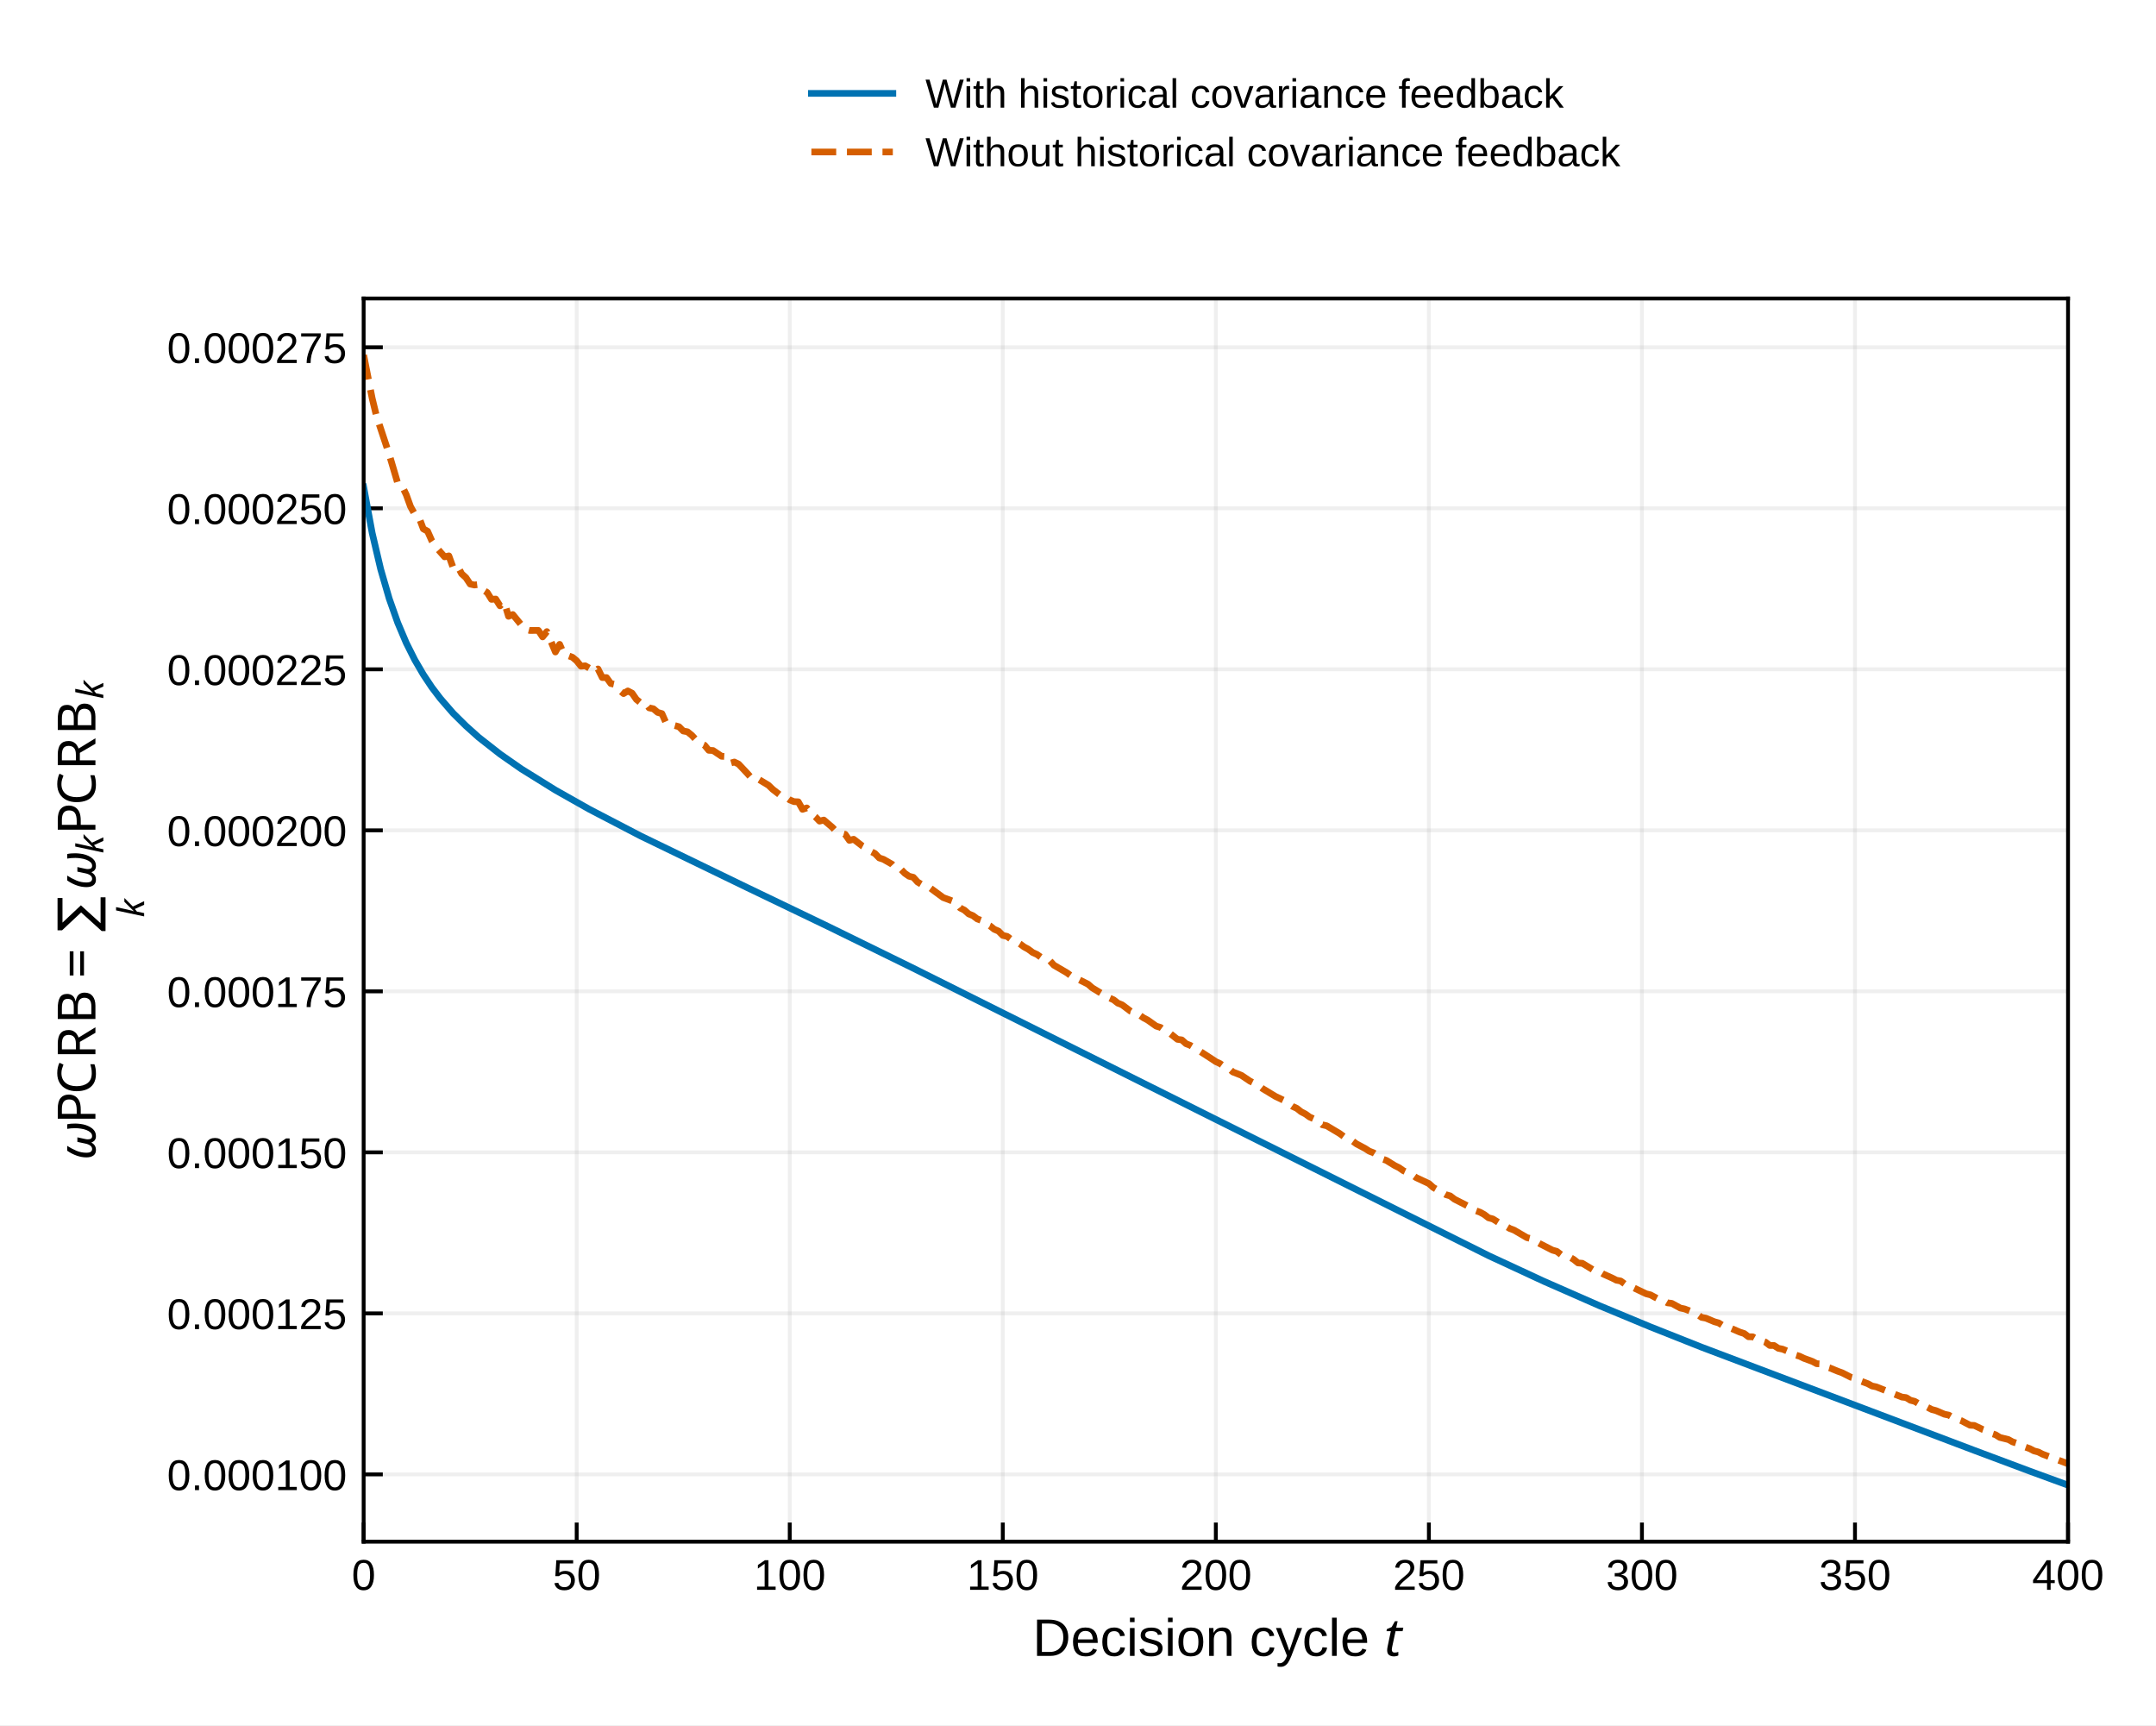
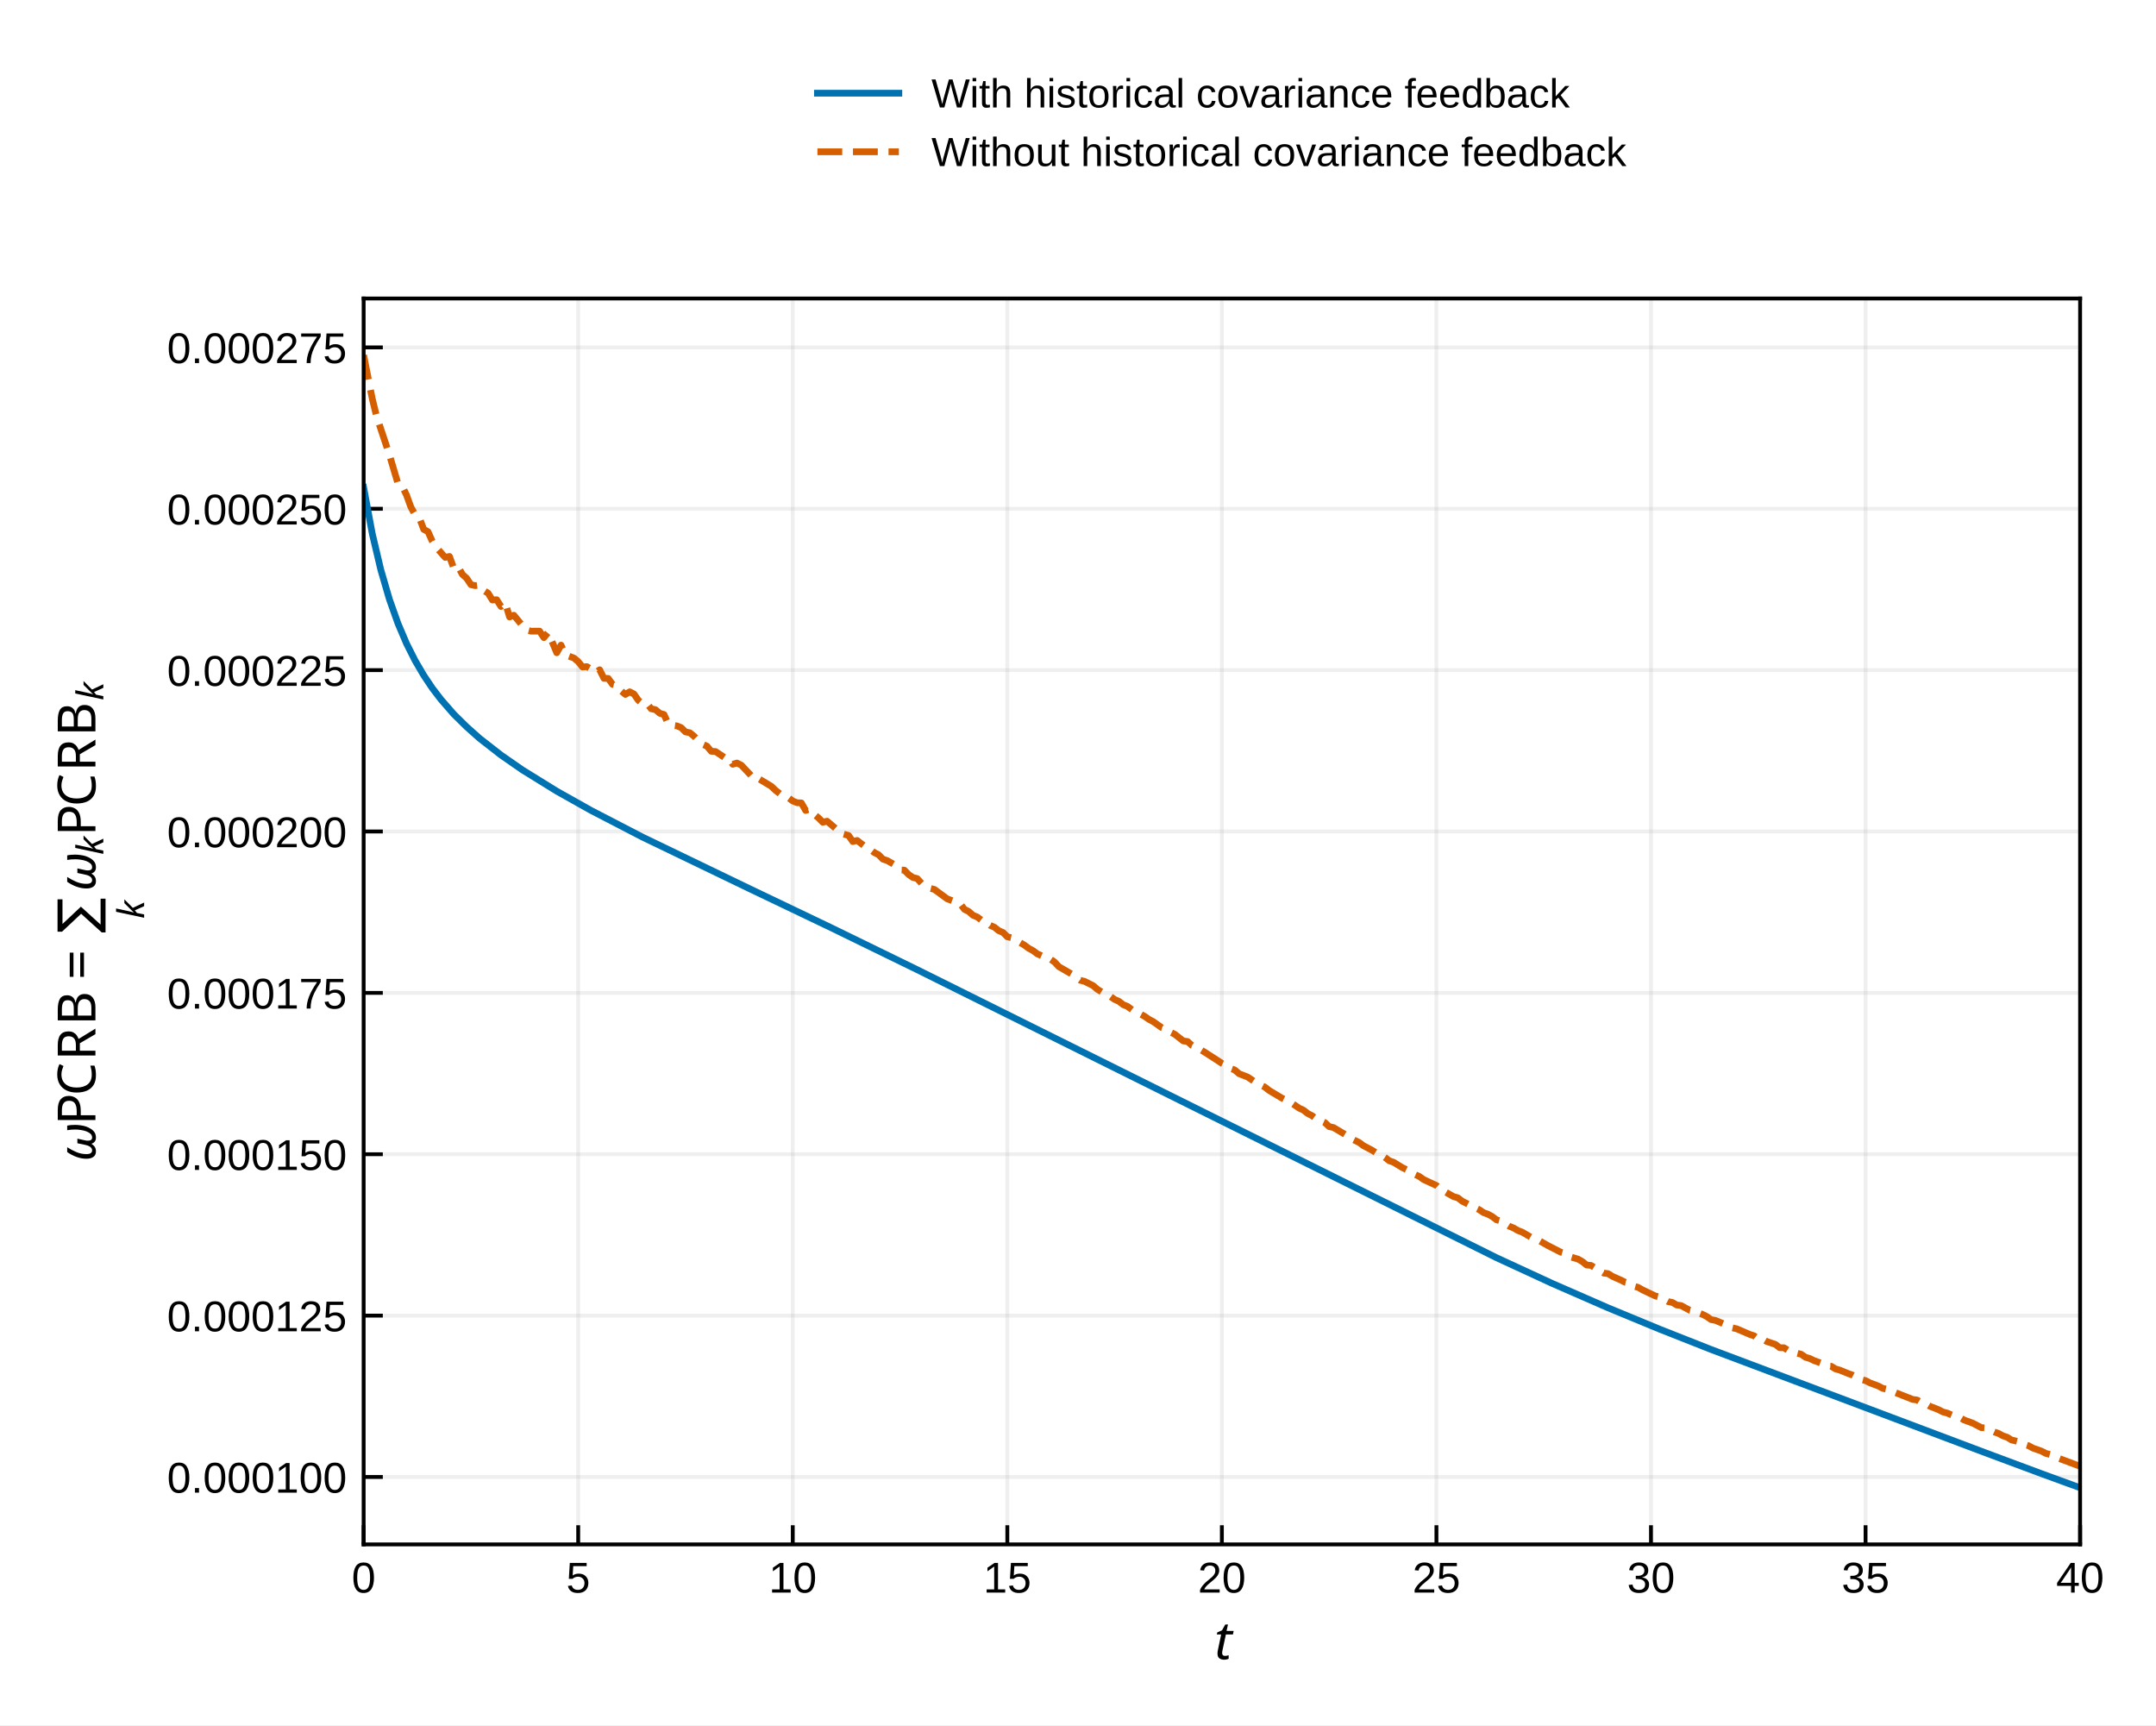
<svg xmlns="http://www.w3.org/2000/svg" xmlns:xlink="http://www.w3.org/1999/xlink" width="450pt" height="360pt" viewBox="0 0 450 360" version="1.1">
  <defs>
    <style type="text/css">*{stroke-linejoin: round; stroke-linecap: butt}</style>
  </defs>
  <g id="figure_1">
    <g id="patch_1">
      <path d="M 0 360 L 450 360 L 450 0 L 0 0 z " style="fill: #ffffff" />
    </g>
    <g id="axes_1">
      <g id="patch_2">
-         <path d="M 75.9 321.718 L 431.64 321.718 L 431.64 62.289 L 75.9 62.289 z " style="fill: #ffffff" />
+         <path d="M 75.9 322.283 L 434.16 322.283 L 434.16 62.289 L 75.9 62.289 z " style="fill: #ffffff" />
      </g>
      <g id="matplotlib.axis_1">
        <g id="xtick_1">
          <g id="line2d_1">
-             <path d="M 75.9 321.718 L 75.9 62.289 " clip-path="url(#p664a2ea364)" style="fill: none; stroke: #b0b0b0; stroke-opacity: 0.2; stroke-width: 0.8; stroke-linecap: square" />
+             <path d="M 75.9 322.283 L 75.9 62.289 " clip-path="url(#p9578ae0ea3)" style="fill: none; stroke: #b0b0b0; stroke-opacity: 0.2; stroke-width: 0.8; stroke-linecap: square" />
          </g>
          <g id="line2d_2">
            <defs>
-               <path id="m22cd030b11" d="M 0 0 L 0 -4 " style="stroke: #000000; stroke-width: 0.8" />
+               <path id="m1abeaf769e" d="M 0 0 L 0 -4 " style="stroke: #000000; stroke-width: 0.8" />
            </defs>
            <g>
-               <use xlink:href="#m22cd030b11" x="75.9" y="321.718" style="stroke: #000000; stroke-width: 0.8" />
+               <use xlink:href="#m1abeaf769e" x="75.9" y="322.283" style="stroke: #000000; stroke-width: 0.8" />
            </g>
          </g>
          <g id="text_1">
-             <text style="font-size: 9px; font-family: 'Arial', 'DejaVu Sans', sans-serif; text-anchor: middle" x="75.9" y="331.77" transform="rotate(-0 75.9 331.7699)">0</text>
+             <text style="font-size: 9px; font-family: 'Arial', 'DejaVu Sans', sans-serif; text-anchor: middle" x="75.9" y="332.335" transform="rotate(-0 75.9 332.335)">0</text>
          </g>
        </g>
        <g id="xtick_2">
          <g id="line2d_3">
-             <path d="M 120.368 321.718 L 120.368 62.289 " clip-path="url(#p664a2ea364)" style="fill: none; stroke: #b0b0b0; stroke-opacity: 0.2; stroke-width: 0.8; stroke-linecap: square" />
+             <path d="M 120.683 322.283 L 120.683 62.289 " clip-path="url(#p9578ae0ea3)" style="fill: none; stroke: #b0b0b0; stroke-opacity: 0.2; stroke-width: 0.8; stroke-linecap: square" />
          </g>
          <g id="line2d_4">
            <g>
-               <use xlink:href="#m22cd030b11" x="120.368" y="321.718" style="stroke: #000000; stroke-width: 0.8" />
+               <use xlink:href="#m1abeaf769e" x="120.683" y="322.283" style="stroke: #000000; stroke-width: 0.8" />
            </g>
          </g>
          <g id="text_2">
-             <text style="font-size: 9px; font-family: 'Arial', 'DejaVu Sans', sans-serif; text-anchor: middle" x="120.368" y="331.77" transform="rotate(-0 120.3675 331.7699)">50</text>
+             <text style="font-size: 9px; font-family: 'Arial', 'DejaVu Sans', sans-serif; text-anchor: middle" x="120.683" y="332.335" transform="rotate(-0 120.6825 332.335)">5</text>
          </g>
        </g>
        <g id="xtick_3">
          <g id="line2d_5">
-             <path d="M 164.835 321.718 L 164.835 62.289 " clip-path="url(#p664a2ea364)" style="fill: none; stroke: #b0b0b0; stroke-opacity: 0.2; stroke-width: 0.8; stroke-linecap: square" />
+             <path d="M 165.465 322.283 L 165.465 62.289 " clip-path="url(#p9578ae0ea3)" style="fill: none; stroke: #b0b0b0; stroke-opacity: 0.2; stroke-width: 0.8; stroke-linecap: square" />
          </g>
          <g id="line2d_6">
            <g>
-               <use xlink:href="#m22cd030b11" x="164.835" y="321.718" style="stroke: #000000; stroke-width: 0.8" />
+               <use xlink:href="#m1abeaf769e" x="165.465" y="322.283" style="stroke: #000000; stroke-width: 0.8" />
            </g>
          </g>
          <g id="text_3">
-             <text style="font-size: 9px; font-family: 'Arial', 'DejaVu Sans', sans-serif; text-anchor: middle" x="164.835" y="331.77" transform="rotate(-0 164.835 331.7699)">100</text>
+             <text style="font-size: 9px; font-family: 'Arial', 'DejaVu Sans', sans-serif; text-anchor: middle" x="165.465" y="332.335" transform="rotate(-0 165.465 332.335)">10</text>
          </g>
        </g>
        <g id="xtick_4">
          <g id="line2d_7">
-             <path d="M 209.303 321.718 L 209.303 62.289 " clip-path="url(#p664a2ea364)" style="fill: none; stroke: #b0b0b0; stroke-opacity: 0.2; stroke-width: 0.8; stroke-linecap: square" />
+             <path d="M 210.248 322.283 L 210.248 62.289 " clip-path="url(#p9578ae0ea3)" style="fill: none; stroke: #b0b0b0; stroke-opacity: 0.2; stroke-width: 0.8; stroke-linecap: square" />
          </g>
          <g id="line2d_8">
            <g>
-               <use xlink:href="#m22cd030b11" x="209.303" y="321.718" style="stroke: #000000; stroke-width: 0.8" />
+               <use xlink:href="#m1abeaf769e" x="210.248" y="322.283" style="stroke: #000000; stroke-width: 0.8" />
            </g>
          </g>
          <g id="text_4">
-             <text style="font-size: 9px; font-family: 'Arial', 'DejaVu Sans', sans-serif; text-anchor: middle" x="209.303" y="331.77" transform="rotate(-0 209.3025 331.7699)">150</text>
+             <text style="font-size: 9px; font-family: 'Arial', 'DejaVu Sans', sans-serif; text-anchor: middle" x="210.248" y="332.335" transform="rotate(-0 210.2475 332.335)">15</text>
          </g>
        </g>
        <g id="xtick_5">
          <g id="line2d_9">
-             <path d="M 253.77 321.718 L 253.77 62.289 " clip-path="url(#p664a2ea364)" style="fill: none; stroke: #b0b0b0; stroke-opacity: 0.2; stroke-width: 0.8; stroke-linecap: square" />
+             <path d="M 255.03 322.283 L 255.03 62.289 " clip-path="url(#p9578ae0ea3)" style="fill: none; stroke: #b0b0b0; stroke-opacity: 0.2; stroke-width: 0.8; stroke-linecap: square" />
          </g>
          <g id="line2d_10">
            <g>
-               <use xlink:href="#m22cd030b11" x="253.77" y="321.718" style="stroke: #000000; stroke-width: 0.8" />
+               <use xlink:href="#m1abeaf769e" x="255.03" y="322.283" style="stroke: #000000; stroke-width: 0.8" />
            </g>
          </g>
          <g id="text_5">
-             <text style="font-size: 9px; font-family: 'Arial', 'DejaVu Sans', sans-serif; text-anchor: middle" x="253.77" y="331.77" transform="rotate(-0 253.77 331.7699)">200</text>
+             <text style="font-size: 9px; font-family: 'Arial', 'DejaVu Sans', sans-serif; text-anchor: middle" x="255.03" y="332.335" transform="rotate(-0 255.03 332.335)">20</text>
          </g>
        </g>
        <g id="xtick_6">
          <g id="line2d_11">
-             <path d="M 298.238 321.718 L 298.238 62.289 " clip-path="url(#p664a2ea364)" style="fill: none; stroke: #b0b0b0; stroke-opacity: 0.2; stroke-width: 0.8; stroke-linecap: square" />
+             <path d="M 299.812 322.283 L 299.812 62.289 " clip-path="url(#p9578ae0ea3)" style="fill: none; stroke: #b0b0b0; stroke-opacity: 0.2; stroke-width: 0.8; stroke-linecap: square" />
          </g>
          <g id="line2d_12">
            <g>
-               <use xlink:href="#m22cd030b11" x="298.238" y="321.718" style="stroke: #000000; stroke-width: 0.8" />
+               <use xlink:href="#m1abeaf769e" x="299.812" y="322.283" style="stroke: #000000; stroke-width: 0.8" />
            </g>
          </g>
          <g id="text_6">
-             <text style="font-size: 9px; font-family: 'Arial', 'DejaVu Sans', sans-serif; text-anchor: middle" x="298.238" y="331.77" transform="rotate(-0 298.2375 331.7699)">250</text>
+             <text style="font-size: 9px; font-family: 'Arial', 'DejaVu Sans', sans-serif; text-anchor: middle" x="299.812" y="332.335" transform="rotate(-0 299.8125 332.335)">25</text>
          </g>
        </g>
        <g id="xtick_7">
          <g id="line2d_13">
-             <path d="M 342.705 321.718 L 342.705 62.289 " clip-path="url(#p664a2ea364)" style="fill: none; stroke: #b0b0b0; stroke-opacity: 0.2; stroke-width: 0.8; stroke-linecap: square" />
+             <path d="M 344.595 322.283 L 344.595 62.289 " clip-path="url(#p9578ae0ea3)" style="fill: none; stroke: #b0b0b0; stroke-opacity: 0.2; stroke-width: 0.8; stroke-linecap: square" />
          </g>
          <g id="line2d_14">
            <g>
-               <use xlink:href="#m22cd030b11" x="342.705" y="321.718" style="stroke: #000000; stroke-width: 0.8" />
+               <use xlink:href="#m1abeaf769e" x="344.595" y="322.283" style="stroke: #000000; stroke-width: 0.8" />
            </g>
          </g>
          <g id="text_7">
-             <text style="font-size: 9px; font-family: 'Arial', 'DejaVu Sans', sans-serif; text-anchor: middle" x="342.705" y="331.77" transform="rotate(-0 342.705 331.7699)">300</text>
+             <text style="font-size: 9px; font-family: 'Arial', 'DejaVu Sans', sans-serif; text-anchor: middle" x="344.595" y="332.335" transform="rotate(-0 344.595 332.335)">30</text>
          </g>
        </g>
        <g id="xtick_8">
          <g id="line2d_15">
-             <path d="M 387.173 321.718 L 387.173 62.289 " clip-path="url(#p664a2ea364)" style="fill: none; stroke: #b0b0b0; stroke-opacity: 0.2; stroke-width: 0.8; stroke-linecap: square" />
+             <path d="M 389.377 322.283 L 389.377 62.289 " clip-path="url(#p9578ae0ea3)" style="fill: none; stroke: #b0b0b0; stroke-opacity: 0.2; stroke-width: 0.8; stroke-linecap: square" />
          </g>
          <g id="line2d_16">
            <g>
-               <use xlink:href="#m22cd030b11" x="387.173" y="321.718" style="stroke: #000000; stroke-width: 0.8" />
+               <use xlink:href="#m1abeaf769e" x="389.377" y="322.283" style="stroke: #000000; stroke-width: 0.8" />
            </g>
          </g>
          <g id="text_8">
-             <text style="font-size: 9px; font-family: 'Arial', 'DejaVu Sans', sans-serif; text-anchor: middle" x="387.173" y="331.77" transform="rotate(-0 387.1725 331.7699)">350</text>
+             <text style="font-size: 9px; font-family: 'Arial', 'DejaVu Sans', sans-serif; text-anchor: middle" x="389.377" y="332.335" transform="rotate(-0 389.3775 332.335)">35</text>
          </g>
        </g>
        <g id="xtick_9">
          <g id="line2d_17">
-             <path d="M 431.64 321.718 L 431.64 62.289 " clip-path="url(#p664a2ea364)" style="fill: none; stroke: #b0b0b0; stroke-opacity: 0.2; stroke-width: 0.8; stroke-linecap: square" />
+             <path d="M 434.16 322.283 L 434.16 62.289 " clip-path="url(#p9578ae0ea3)" style="fill: none; stroke: #b0b0b0; stroke-opacity: 0.2; stroke-width: 0.8; stroke-linecap: square" />
          </g>
          <g id="line2d_18">
            <g>
-               <use xlink:href="#m22cd030b11" x="431.64" y="321.718" style="stroke: #000000; stroke-width: 0.8" />
+               <use xlink:href="#m1abeaf769e" x="434.16" y="322.283" style="stroke: #000000; stroke-width: 0.8" />
            </g>
          </g>
          <g id="text_9">
-             <text style="font-size: 9px; font-family: 'Arial', 'DejaVu Sans', sans-serif; text-anchor: middle" x="431.64" y="331.77" transform="rotate(-0 431.64 331.7699)">400</text>
+             <text style="font-size: 9px; font-family: 'Arial', 'DejaVu Sans', sans-serif; text-anchor: middle" x="434.16" y="332.335" transform="rotate(-0 434.16 332.335)">40</text>
          </g>
        </g>
        <g id="text_10">
-           <g transform="translate(215.545 345.6722)">
+           <g transform="translate(253.49 346.2373)">
            <text>
-               <tspan x="0" y="-0.125" style="font-size: 11px; font-family: 'Arial'">D</tspan>
-               <tspan x="7.944" y="-0.125" style="font-size: 11px; font-family: 'Arial'">e</tspan>
-               <tspan x="14.062" y="-0.125" style="font-size: 11px; font-family: 'Arial'">c</tspan>
-               <tspan x="19.562" y="-0.125" style="font-size: 11px; font-family: 'Arial'">i</tspan>
-               <tspan x="22.005" y="-0.125" style="font-size: 11px; font-family: 'Arial'">s</tspan>
-               <tspan x="27.505" y="-0.125" style="font-size: 11px; font-family: 'Arial'">i</tspan>
-               <tspan x="29.949" y="-0.125" style="font-size: 11px; font-family: 'Arial'">o</tspan>
-               <tspan x="36.067" y="-0.125" style="font-size: 11px; font-family: 'Arial'">n</tspan>
-               <tspan x="42.185" y="-0.125" style="font-size: 11px; font-family: 'Arial'"> </tspan>
-               <tspan x="45.241" y="-0.125" style="font-size: 11px; font-family: 'Arial'">c</tspan>
-               <tspan x="50.741" y="-0.125" style="font-size: 11px; font-family: 'Arial'">y</tspan>
-               <tspan x="56.241" y="-0.125" style="font-size: 11px; font-family: 'Arial'">c</tspan>
-               <tspan x="61.741" y="-0.125" style="font-size: 11px; font-family: 'Arial'">l</tspan>
-               <tspan x="64.185" y="-0.125" style="font-size: 11px; font-family: 'Arial'">e</tspan>
-               <tspan x="70.302" y="-0.125" style="font-size: 11px; font-family: 'Arial'"> </tspan>
-               <tspan x="73.358" y="-0.125" style="font-style: italic; font-size: 11px; font-family: 'STIXGeneral'">t</tspan>
+               <tspan x="0" y="-0" style="font-style: italic; font-size: 11px; font-family: 'STIXGeneral'">t</tspan>
            </text>
          </g>
        </g>
      </g>
      <g id="matplotlib.axis_2">
        <g id="ytick_1">
          <g id="line2d_19">
-             <path d="M 75.9 307.677 L 431.64 307.677 " clip-path="url(#p664a2ea364)" style="fill: none; stroke: #b0b0b0; stroke-opacity: 0.2; stroke-width: 0.8; stroke-linecap: square" />
+             <path d="M 75.9 308.212 L 434.16 308.212 " clip-path="url(#p9578ae0ea3)" style="fill: none; stroke: #b0b0b0; stroke-opacity: 0.2; stroke-width: 0.8; stroke-linecap: square" />
          </g>
          <g id="line2d_20">
            <defs>
-               <path id="ma1ca36a8c7" d="M 0 0 L 4 0 " style="stroke: #000000; stroke-width: 0.8" />
+               <path id="m6f42802dda" d="M 0 0 L 4 0 " style="stroke: #000000; stroke-width: 0.8" />
            </defs>
            <g>
-               <use xlink:href="#ma1ca36a8c7" x="75.9" y="307.677" style="stroke: #000000; stroke-width: 0.8" />
+               <use xlink:href="#m6f42802dda" x="75.9" y="308.212" style="stroke: #000000; stroke-width: 0.8" />
            </g>
          </g>
          <g id="text_11">
-             <text style="font-size: 9px; font-family: 'Arial', 'DejaVu Sans', sans-serif; text-anchor: end" x="72.4" y="310.953" transform="rotate(-0 72.4 310.9535)">0.000100</text>
+             <text style="font-size: 9px; font-family: 'Arial', 'DejaVu Sans', sans-serif; text-anchor: end" x="72.4" y="311.488" transform="rotate(-0 72.4 311.4879)">0.000100</text>
          </g>
        </g>
        <g id="ytick_2">
          <g id="line2d_21">
-             <path d="M 75.9 274.077 L 431.64 274.077 " clip-path="url(#p664a2ea364)" style="fill: none; stroke: #b0b0b0; stroke-opacity: 0.2; stroke-width: 0.8; stroke-linecap: square" />
+             <path d="M 75.9 274.538 L 434.16 274.538 " clip-path="url(#p9578ae0ea3)" style="fill: none; stroke: #b0b0b0; stroke-opacity: 0.2; stroke-width: 0.8; stroke-linecap: square" />
          </g>
          <g id="line2d_22">
            <g>
-               <use xlink:href="#ma1ca36a8c7" x="75.9" y="274.077" style="stroke: #000000; stroke-width: 0.8" />
+               <use xlink:href="#m6f42802dda" x="75.9" y="274.538" style="stroke: #000000; stroke-width: 0.8" />
            </g>
          </g>
          <g id="text_12">
-             <text style="font-size: 9px; font-family: 'Arial', 'DejaVu Sans', sans-serif; text-anchor: end" x="72.4" y="277.353" transform="rotate(-0 72.4 277.3533)">0.000125</text>
+             <text style="font-size: 9px; font-family: 'Arial', 'DejaVu Sans', sans-serif; text-anchor: end" x="72.4" y="277.815" transform="rotate(-0 72.4 277.8145)">0.000125</text>
          </g>
        </g>
        <g id="ytick_3">
          <g id="line2d_23">
-             <path d="M 75.9 240.477 L 431.64 240.477 " clip-path="url(#p664a2ea364)" style="fill: none; stroke: #b0b0b0; stroke-opacity: 0.2; stroke-width: 0.8; stroke-linecap: square" />
+             <path d="M 75.9 240.865 L 434.16 240.865 " clip-path="url(#p9578ae0ea3)" style="fill: none; stroke: #b0b0b0; stroke-opacity: 0.2; stroke-width: 0.8; stroke-linecap: square" />
          </g>
          <g id="line2d_24">
            <g>
-               <use xlink:href="#ma1ca36a8c7" x="75.9" y="240.477" style="stroke: #000000; stroke-width: 0.8" />
+               <use xlink:href="#m6f42802dda" x="75.9" y="240.865" style="stroke: #000000; stroke-width: 0.8" />
            </g>
          </g>
          <g id="text_13">
-             <text style="font-size: 9px; font-family: 'Arial', 'DejaVu Sans', sans-serif; text-anchor: end" x="72.4" y="243.753" transform="rotate(-0 72.4 243.753)">0.000150</text>
+             <text style="font-size: 9px; font-family: 'Arial', 'DejaVu Sans', sans-serif; text-anchor: end" x="72.4" y="244.141" transform="rotate(-0 72.4 244.1411)">0.000150</text>
          </g>
        </g>
        <g id="ytick_4">
          <g id="line2d_25">
-             <path d="M 75.9 206.877 L 431.64 206.877 " clip-path="url(#p664a2ea364)" style="fill: none; stroke: #b0b0b0; stroke-opacity: 0.2; stroke-width: 0.8; stroke-linecap: square" />
+             <path d="M 75.9 207.192 L 434.16 207.192 " clip-path="url(#p9578ae0ea3)" style="fill: none; stroke: #b0b0b0; stroke-opacity: 0.2; stroke-width: 0.8; stroke-linecap: square" />
          </g>
          <g id="line2d_26">
            <g>
-               <use xlink:href="#ma1ca36a8c7" x="75.9" y="206.877" style="stroke: #000000; stroke-width: 0.8" />
+               <use xlink:href="#m6f42802dda" x="75.9" y="207.192" style="stroke: #000000; stroke-width: 0.8" />
            </g>
          </g>
          <g id="text_14">
-             <text style="font-size: 9px; font-family: 'Arial', 'DejaVu Sans', sans-serif; text-anchor: end" x="72.4" y="210.153" transform="rotate(-0 72.4 210.1528)">0.000175</text>
+             <text style="font-size: 9px; font-family: 'Arial', 'DejaVu Sans', sans-serif; text-anchor: end" x="72.4" y="210.468" transform="rotate(-0 72.4 210.4678)">0.000175</text>
          </g>
        </g>
        <g id="ytick_5">
          <g id="line2d_27">
-             <path d="M 75.9 173.276 L 431.64 173.276 " clip-path="url(#p664a2ea364)" style="fill: none; stroke: #b0b0b0; stroke-opacity: 0.2; stroke-width: 0.8; stroke-linecap: square" />
+             <path d="M 75.9 173.518 L 434.16 173.518 " clip-path="url(#p9578ae0ea3)" style="fill: none; stroke: #b0b0b0; stroke-opacity: 0.2; stroke-width: 0.8; stroke-linecap: square" />
          </g>
          <g id="line2d_28">
            <g>
-               <use xlink:href="#ma1ca36a8c7" x="75.9" y="173.276" style="stroke: #000000; stroke-width: 0.8" />
+               <use xlink:href="#m6f42802dda" x="75.9" y="173.518" style="stroke: #000000; stroke-width: 0.8" />
            </g>
          </g>
          <g id="text_15">
-             <text style="font-size: 9px; font-family: 'Arial', 'DejaVu Sans', sans-serif; text-anchor: end" x="72.4" y="176.553" transform="rotate(-0 72.4 176.5526)">0.000200</text>
+             <text style="font-size: 9px; font-family: 'Arial', 'DejaVu Sans', sans-serif; text-anchor: end" x="72.4" y="176.794" transform="rotate(-0 72.4 176.7944)">0.000200</text>
          </g>
        </g>
        <g id="ytick_6">
          <g id="line2d_29">
-             <path d="M 75.9 139.676 L 431.64 139.676 " clip-path="url(#p664a2ea364)" style="fill: none; stroke: #b0b0b0; stroke-opacity: 0.2; stroke-width: 0.8; stroke-linecap: square" />
+             <path d="M 75.9 139.845 L 434.16 139.845 " clip-path="url(#p9578ae0ea3)" style="fill: none; stroke: #b0b0b0; stroke-opacity: 0.2; stroke-width: 0.8; stroke-linecap: square" />
          </g>
          <g id="line2d_30">
            <g>
-               <use xlink:href="#ma1ca36a8c7" x="75.9" y="139.676" style="stroke: #000000; stroke-width: 0.8" />
+               <use xlink:href="#m6f42802dda" x="75.9" y="139.845" style="stroke: #000000; stroke-width: 0.8" />
            </g>
          </g>
          <g id="text_16">
-             <text style="font-size: 9px; font-family: 'Arial', 'DejaVu Sans', sans-serif; text-anchor: end" x="72.4" y="142.952" transform="rotate(-0 72.4 142.9524)">0.000225</text>
+             <text style="font-size: 9px; font-family: 'Arial', 'DejaVu Sans', sans-serif; text-anchor: end" x="72.4" y="143.121" transform="rotate(-0 72.4 143.121)">0.000225</text>
          </g>
        </g>
        <g id="ytick_7">
          <g id="line2d_31">
-             <path d="M 75.9 106.076 L 431.64 106.076 " clip-path="url(#p664a2ea364)" style="fill: none; stroke: #b0b0b0; stroke-opacity: 0.2; stroke-width: 0.8; stroke-linecap: square" />
+             <path d="M 75.9 106.171 L 434.16 106.171 " clip-path="url(#p9578ae0ea3)" style="fill: none; stroke: #b0b0b0; stroke-opacity: 0.2; stroke-width: 0.8; stroke-linecap: square" />
          </g>
          <g id="line2d_32">
            <g>
-               <use xlink:href="#ma1ca36a8c7" x="75.9" y="106.076" style="stroke: #000000; stroke-width: 0.8" />
+               <use xlink:href="#m6f42802dda" x="75.9" y="106.171" style="stroke: #000000; stroke-width: 0.8" />
            </g>
          </g>
          <g id="text_17">
-             <text style="font-size: 9px; font-family: 'Arial', 'DejaVu Sans', sans-serif; text-anchor: end" x="72.4" y="109.352" transform="rotate(-0 72.4 109.3522)">0.000250</text>
+             <text style="font-size: 9px; font-family: 'Arial', 'DejaVu Sans', sans-serif; text-anchor: end" x="72.4" y="109.448" transform="rotate(-0 72.4 109.4476)">0.000250</text>
          </g>
        </g>
        <g id="ytick_8">
          <g id="line2d_33">
-             <path d="M 75.9 72.476 L 431.64 72.476 " clip-path="url(#p664a2ea364)" style="fill: none; stroke: #b0b0b0; stroke-opacity: 0.2; stroke-width: 0.8; stroke-linecap: square" />
+             <path d="M 75.9 72.498 L 434.16 72.498 " clip-path="url(#p9578ae0ea3)" style="fill: none; stroke: #b0b0b0; stroke-opacity: 0.2; stroke-width: 0.8; stroke-linecap: square" />
          </g>
          <g id="line2d_34">
            <g>
-               <use xlink:href="#ma1ca36a8c7" x="75.9" y="72.476" style="stroke: #000000; stroke-width: 0.8" />
+               <use xlink:href="#m6f42802dda" x="75.9" y="72.498" style="stroke: #000000; stroke-width: 0.8" />
            </g>
          </g>
          <g id="text_18">
-             <text style="font-size: 9px; font-family: 'Arial', 'DejaVu Sans', sans-serif; text-anchor: end" x="72.4" y="75.752" transform="rotate(-0 72.4 75.75198)">0.000275</text>
+             <text style="font-size: 9px; font-family: 'Arial', 'DejaVu Sans', sans-serif; text-anchor: end" x="72.4" y="75.774" transform="rotate(-0 72.4 75.77416)">0.000275</text>
          </g>
        </g>
        <g id="text_19">
-           <g transform="translate(20.52578 242.0534) rotate(-90)">
+           <g transform="translate(20.52578 242.3359) rotate(-90)">
            <text>
              <tspan x="0" y="-0.609" style="font-style: italic; font-size: 11px; font-family: 'STIXGeneral'">ω</tspan>
              <tspan x="56.4" y="-0.609" style="font-style: italic; font-size: 11px; font-family: 'STIXGeneral'">ω</tspan>
              <tspan x="7.546" y="-0.609" style="font-size: 11px; font-family: 'STIXGeneral'">P</tspan>
              <tspan x="13.673" y="-0.609" style="font-size: 11px; font-family: 'STIXGeneral'">C</tspan>
              <tspan x="21.01" y="-0.609" style="font-size: 11px; font-family: 'STIXGeneral'">R</tspan>
              <tspan x="28.347" y="-0.609" style="font-size: 11px; font-family: 'STIXGeneral'">B</tspan>
              <tspan x="37.884" y="-0.609" style="font-size: 11px; font-family: 'STIXGeneral'">=</tspan>
              <tspan x="47.619" y="-0.609" style="font-size: 11px; font-family: 'STIXGeneral'">∑</tspan>
              <tspan x="67.86" y="-0.609" style="font-size: 11px; font-family: 'STIXGeneral'">P</tspan>
              <tspan x="73.987" y="-0.609" style="font-size: 11px; font-family: 'STIXGeneral'">C</tspan>
              <tspan x="81.324" y="-0.609" style="font-size: 11px; font-family: 'STIXGeneral'">R</tspan>
              <tspan x="88.66" y="-0.609" style="font-size: 11px; font-family: 'STIXGeneral'">B</tspan>
              <tspan x="50.619" y="9.558" style="font-style: italic; font-size: 7.7px; font-family: 'STIXGeneral'">k</tspan>
              <tspan x="63.946" y="1.041" style="font-style: italic; font-size: 7.7px; font-family: 'STIXGeneral'">k</tspan>
              <tspan x="96.171" y="1.041" style="font-style: italic; font-size: 7.7px; font-family: 'STIXGeneral'">k</tspan>
            </text>
          </g>
        </g>
      </g>
      <g id="line2d_35">
-         <path d="M 75.9 101.63 L 77.679 111.225 L 79.457 118.787 L 81.236 124.92 L 83.015 129.957 L 84.793 134.156 L 86.572 137.703 L 88.351 140.752 L 90.13 143.425 L 91.908 145.761 L 94.576 148.838 L 97.244 151.477 L 99.912 153.868 L 104.359 157.353 L 108.806 160.456 L 115.921 164.877 L 123.036 168.893 L 133.708 174.447 L 155.941 185.216 L 172.839 193.334 L 190.626 202.052 L 251.991 232.71 L 310.688 262.024 L 322.25 267.387 L 333.812 272.463 L 344.484 276.897 L 355.156 281.13 L 388.951 293.911 L 412.074 302.665 L 423.636 306.992 L 431.64 309.925 L 431.64 309.925 " clip-path="url(#p664a2ea364)" style="fill: none; stroke: #0072b2; stroke-width: 1.4; stroke-linecap: square" />
+         <path d="M 75.9 101.716 L 77.691 111.332 L 79.483 118.91 L 81.274 125.056 L 83.065 130.104 L 84.856 134.312 L 86.648 137.867 L 88.439 140.923 L 90.23 143.601 L 92.022 145.943 L 94.709 149.027 L 97.396 151.672 L 100.083 154.067 L 104.561 157.56 L 109.039 160.669 L 116.204 165.101 L 123.369 169.125 L 134.117 174.692 L 156.508 185.483 L 173.526 193.62 L 191.439 202.356 L 253.239 233.081 L 312.352 262.459 L 323.995 267.834 L 335.639 272.921 L 346.386 277.365 L 357.134 281.607 L 391.169 294.415 L 414.456 303.188 L 426.099 307.525 L 434.16 310.465 L 434.16 310.465 " clip-path="url(#p9578ae0ea3)" style="fill: none; stroke: #0072b2; stroke-width: 1.4; stroke-linecap: square" />
      </g>
      <g id="line2d_36">
-         <path d="M 75.9 74.081 L 77.679 83.125 L 78.568 86.777 L 81.236 94.83 L 83.015 100.845 L 83.904 101.39 L 84.793 103.241 L 85.683 105.71 L 86.572 107.311 L 87.462 107.988 L 88.351 110.366 L 89.24 110.846 L 90.13 112.85 L 91.019 114.18 L 92.798 116.2 L 93.687 115.999 L 94.576 118.45 L 95.466 118.06 L 96.355 119.735 L 97.244 120.537 L 98.134 121.88 L 99.023 122.079 L 99.912 121.962 L 100.802 123.084 L 101.691 123.645 L 102.581 125.076 L 103.47 125.009 L 104.359 126.423 L 105.249 125.638 L 106.138 128.608 L 107.027 128.24 L 108.806 130.404 L 109.695 131.334 L 110.585 131.563 L 112.363 131.55 L 113.253 132.906 L 114.142 131.803 L 115.921 136.055 L 116.81 134.466 L 117.699 136.494 L 119.478 137.154 L 120.368 137.901 L 121.257 139.023 L 122.146 138.938 L 123.036 139.451 L 123.925 140.238 L 124.814 139.597 L 125.704 141.39 L 126.593 141.4 L 127.482 142.633 L 128.372 142.832 L 129.261 143.991 L 130.15 144.736 L 131.04 144.184 L 131.929 144.647 L 132.818 145.945 L 133.708 146.672 L 134.597 146.566 L 135.486 147.718 L 136.376 147.905 L 137.265 148.659 L 138.155 148.917 L 139.044 150.924 L 141.712 151.651 L 142.601 152.541 L 143.491 152.707 L 144.38 153.431 L 145.269 154.381 L 146.159 155.116 L 147.048 155.507 L 147.937 156.573 L 148.827 156.618 L 150.605 157.812 L 151.495 157.862 L 152.384 159.277 L 153.273 159.016 L 154.163 159.456 L 155.941 161.344 L 156.831 162.349 L 157.72 162.249 L 160.388 163.86 L 161.278 164.718 L 163.056 166.092 L 163.946 166.261 L 164.835 166.922 L 165.724 167.285 L 166.614 167.32 L 167.503 168.891 L 168.392 168.596 L 169.282 169.71 L 170.171 170.44 L 171.06 171.353 L 171.95 171.128 L 173.728 172.651 L 174.618 173.601 L 176.397 174.1 L 177.286 175.372 L 178.175 175.134 L 179.954 176.517 L 180.843 176.983 L 181.733 177.657 L 182.622 178.113 L 183.511 179.031 L 184.401 179.325 L 186.179 180.341 L 187.069 181.278 L 187.958 181.323 L 188.847 182.236 L 189.737 182.852 L 190.626 183.075 L 191.516 184.061 L 193.294 185.113 L 194.184 185.331 L 196.852 187.299 L 199.52 188.293 L 200.409 189.478 L 201.298 189.928 L 202.188 190.716 L 203.077 191.082 L 203.966 191.759 L 204.856 192.079 L 205.745 192.822 L 206.634 193.212 L 207.524 193.926 L 208.413 194.299 L 209.303 195.201 L 210.192 195.4 L 211.081 196.045 L 211.971 196.425 L 212.86 196.95 L 213.749 197.607 L 214.639 198.09 L 215.528 198.759 L 216.417 199.159 L 217.307 199.797 L 218.196 199.84 L 219.085 200.445 L 219.975 201.414 L 222.643 202.972 L 224.421 204.26 L 225.311 204.479 L 227.089 205.374 L 227.979 206.149 L 229.758 207.23 L 230.647 207.606 L 231.536 208.242 L 232.426 208.636 L 233.315 209.333 L 234.204 209.686 L 235.983 211.024 L 236.872 211.271 L 237.762 211.766 L 238.651 212.391 L 239.54 212.862 L 241.319 214.128 L 242.208 214.4 L 243.098 215.047 L 243.987 215.482 L 245.766 216.888 L 246.655 217.002 L 247.545 217.798 L 248.434 218.151 L 250.213 219.228 L 252.881 220.951 L 253.77 221.548 L 254.659 221.956 L 255.549 222.604 L 256.438 222.929 L 257.327 223.702 L 259.106 224.397 L 260.885 225.599 L 262.663 226.483 L 263.553 227.185 L 266.221 228.798 L 268 229.648 L 269.778 230.879 L 270.668 231.287 L 271.557 231.991 L 272.446 232.454 L 273.336 233.096 L 275.114 233.883 L 276.004 234.723 L 276.893 234.919 L 279.561 236.508 L 280.45 237.158 L 282.229 238.042 L 283.119 238.704 L 284.897 239.646 L 285.787 240.215 L 286.676 240.562 L 287.565 241.131 L 288.455 241.836 L 289.344 242.141 L 291.123 243.235 L 292.012 243.674 L 292.901 244.296 L 294.68 245.099 L 295.569 245.739 L 298.238 246.985 L 299.127 247.787 L 301.795 249.303 L 302.684 249.561 L 303.574 250.247 L 306.242 251.612 L 307.131 252.04 L 308.02 252.642 L 308.91 252.961 L 309.799 253.451 L 310.688 254.133 L 311.578 254.366 L 313.356 255.48 L 314.246 255.84 L 315.135 256.368 L 316.024 256.703 L 318.693 258.267 L 319.582 258.488 L 321.361 259.512 L 324.029 260.879 L 324.918 261.127 L 325.807 261.791 L 327.586 262.313 L 328.475 262.828 L 329.365 263.55 L 330.254 263.62 L 332.922 265.231 L 333.812 265.337 L 334.701 265.898 L 336.48 266.69 L 337.369 267.149 L 338.258 267.316 L 339.148 267.956 L 340.037 268.195 L 340.926 268.711 L 342.705 269.564 L 343.594 269.986 L 344.484 270.21 L 346.262 271.166 L 347.152 271.346 L 348.041 271.877 L 348.93 271.984 L 350.709 272.957 L 351.599 273.145 L 353.377 273.823 L 354.267 274.274 L 355.156 274.908 L 356.045 275.072 L 357.824 275.815 L 358.713 276.062 L 359.603 276.631 L 360.492 276.836 L 363.16 277.993 L 364.049 278.277 L 364.939 278.951 L 365.828 278.963 L 366.717 279.477 L 368.496 280.073 L 369.385 280.768 L 370.275 280.777 L 371.164 281.359 L 372.054 281.539 L 372.943 281.901 L 373.832 282.131 L 374.722 282.747 L 375.611 283.014 L 376.5 283.446 L 378.279 284.098 L 379.168 284.572 L 380.058 284.625 L 380.947 285.178 L 381.836 285.427 L 383.615 286.16 L 384.504 286.478 L 386.283 287.386 L 387.173 287.61 L 388.062 288.078 L 389.841 288.744 L 390.73 289.227 L 391.619 289.411 L 396.955 291.536 L 397.845 291.648 L 398.734 292.2 L 399.623 292.427 L 400.513 292.962 L 402.291 293.661 L 403.181 294.127 L 404.07 294.365 L 405.849 295.121 L 406.738 295.301 L 407.628 295.825 L 409.406 296.482 L 411.185 297.413 L 412.074 297.46 L 413.853 298.312 L 414.742 298.615 L 415.632 299.11 L 416.521 299.407 L 417.41 299.964 L 419.189 300.401 L 420.078 300.896 L 420.968 301.175 L 421.857 301.667 L 423.636 302.295 L 424.525 302.768 L 425.415 302.996 L 426.304 303.449 L 431.64 305.46 L 431.64 305.46 " clip-path="url(#p664a2ea364)" style="fill: none; stroke-dasharray: 5.18,2.24; stroke-dashoffset: 0; stroke: #d55e00; stroke-width: 1.4" />
+         <path d="M 75.9 74.107 L 77.691 83.17 L 78.587 86.831 L 81.274 94.901 L 83.065 100.929 L 83.961 101.475 L 84.856 103.331 L 85.752 105.804 L 86.648 107.409 L 87.543 108.087 L 88.439 110.47 L 89.335 110.951 L 90.23 112.96 L 91.126 114.293 L 92.917 116.317 L 93.813 116.116 L 94.709 118.572 L 95.604 118.182 L 96.5 119.86 L 97.396 120.664 L 98.291 122.01 L 99.187 122.209 L 100.083 122.092 L 100.978 123.216 L 101.874 123.778 L 102.769 125.213 L 103.665 125.146 L 104.561 126.563 L 105.456 125.776 L 106.352 128.752 L 107.248 128.383 L 109.039 130.552 L 109.935 131.484 L 110.83 131.714 L 112.622 131.701 L 113.517 133.06 L 114.413 131.954 L 116.204 136.216 L 117.1 134.623 L 117.996 136.655 L 119.787 137.317 L 120.683 138.066 L 121.578 139.19 L 122.474 139.105 L 123.369 139.619 L 124.265 140.408 L 125.161 139.766 L 126.056 141.562 L 126.952 141.572 L 127.848 142.808 L 128.743 143.007 L 129.639 144.169 L 130.535 144.916 L 131.43 144.363 L 132.326 144.826 L 133.222 146.127 L 134.117 146.856 L 135.013 146.75 L 135.909 147.904 L 136.804 148.091 L 137.7 148.847 L 138.595 149.105 L 139.491 151.117 L 140.387 151.354 L 141.282 151.477 L 142.178 151.845 L 143.074 152.737 L 143.969 152.903 L 144.865 153.63 L 145.761 154.582 L 146.656 155.318 L 147.552 155.71 L 148.448 156.779 L 149.343 156.824 L 151.135 158.021 L 152.03 158.071 L 152.926 159.488 L 153.822 159.226 L 154.717 159.668 L 156.508 161.56 L 157.404 162.567 L 158.3 162.467 L 160.987 164.081 L 161.882 164.941 L 163.674 166.318 L 164.569 166.488 L 165.465 167.15 L 166.361 167.514 L 167.256 167.549 L 168.152 169.123 L 169.048 168.827 L 169.943 169.944 L 170.839 170.675 L 171.735 171.591 L 172.63 171.365 L 174.422 172.891 L 175.317 173.844 L 177.108 174.343 L 178.004 175.618 L 178.9 175.38 L 180.691 176.766 L 181.587 177.232 L 182.482 177.908 L 183.378 178.365 L 184.274 179.286 L 185.169 179.58 L 186.961 180.598 L 187.856 181.537 L 188.752 181.582 L 189.648 182.497 L 190.543 183.115 L 191.439 183.338 L 192.334 184.326 L 194.126 185.38 L 195.021 185.599 L 197.708 187.572 L 200.395 188.568 L 201.291 189.755 L 202.187 190.206 L 203.082 190.996 L 203.978 191.362 L 204.874 192.041 L 205.769 192.361 L 206.665 193.107 L 207.561 193.497 L 208.456 194.213 L 209.352 194.587 L 210.248 195.491 L 211.143 195.69 L 212.039 196.336 L 212.934 196.717 L 213.83 197.243 L 214.726 197.902 L 215.621 198.386 L 216.517 199.057 L 217.413 199.457 L 218.308 200.096 L 219.204 200.139 L 220.1 200.745 L 220.995 201.717 L 223.682 203.279 L 225.474 204.569 L 226.369 204.789 L 228.161 205.686 L 229.056 206.462 L 230.847 207.546 L 231.743 207.922 L 232.639 208.56 L 233.534 208.955 L 234.43 209.653 L 235.326 210.007 L 237.117 211.348 L 238.013 211.595 L 238.908 212.092 L 239.804 212.718 L 240.7 213.19 L 242.491 214.459 L 243.387 214.732 L 244.282 215.38 L 245.178 215.816 L 246.969 217.225 L 247.865 217.338 L 248.76 218.137 L 249.656 218.491 L 251.447 219.57 L 254.134 221.297 L 255.03 221.895 L 255.926 222.304 L 256.821 222.954 L 257.717 223.278 L 258.613 224.053 L 260.404 224.75 L 262.195 225.955 L 263.986 226.84 L 264.882 227.545 L 267.569 229.161 L 269.36 230.013 L 271.152 231.246 L 272.047 231.656 L 272.943 232.36 L 273.839 232.824 L 274.734 233.468 L 276.526 234.257 L 277.421 235.099 L 278.317 235.295 L 281.004 236.888 L 281.899 237.539 L 283.691 238.425 L 284.586 239.088 L 286.378 240.032 L 287.273 240.602 L 288.169 240.95 L 289.065 241.52 L 289.96 242.227 L 290.856 242.532 L 292.647 243.629 L 293.543 244.069 L 294.439 244.692 L 296.23 245.497 L 297.126 246.139 L 299.812 247.388 L 300.708 248.191 L 303.395 249.71 L 304.291 249.969 L 305.186 250.656 L 307.873 252.024 L 308.769 252.453 L 309.665 253.057 L 310.56 253.376 L 311.456 253.868 L 312.352 254.551 L 313.247 254.784 L 315.039 255.901 L 315.934 256.261 L 316.83 256.791 L 317.726 257.126 L 320.412 258.694 L 321.308 258.916 L 323.099 259.942 L 325.786 261.311 L 326.682 261.56 L 327.578 262.225 L 329.369 262.749 L 330.265 263.265 L 331.16 263.988 L 332.056 264.059 L 334.743 265.673 L 335.639 265.779 L 336.534 266.342 L 338.325 267.136 L 339.221 267.595 L 340.117 267.762 L 341.012 268.404 L 341.908 268.644 L 342.804 269.161 L 344.595 270.015 L 345.491 270.438 L 346.386 270.663 L 348.178 271.621 L 349.073 271.801 L 349.969 272.334 L 350.865 272.44 L 352.656 273.416 L 353.551 273.604 L 355.343 274.284 L 356.238 274.736 L 357.134 275.372 L 358.03 275.535 L 359.821 276.28 L 360.717 276.527 L 361.612 277.098 L 362.508 277.303 L 365.195 278.462 L 366.091 278.747 L 366.986 279.423 L 367.882 279.435 L 368.778 279.95 L 370.569 280.548 L 371.464 281.244 L 372.36 281.253 L 373.256 281.836 L 374.151 282.017 L 375.047 282.379 L 375.943 282.609 L 376.838 283.227 L 377.734 283.495 L 378.63 283.927 L 380.421 284.581 L 381.317 285.056 L 382.212 285.109 L 383.108 285.664 L 384.004 285.913 L 385.795 286.647 L 386.691 286.967 L 388.482 287.876 L 389.377 288.101 L 390.273 288.569 L 392.064 289.237 L 392.96 289.721 L 393.856 289.906 L 399.23 292.035 L 400.125 292.148 L 401.021 292.701 L 401.917 292.928 L 402.812 293.465 L 404.604 294.165 L 405.499 294.632 L 406.395 294.871 L 408.186 295.629 L 409.082 295.809 L 409.977 296.334 L 411.769 296.992 L 413.56 297.925 L 414.456 297.972 L 416.247 298.826 L 417.143 299.13 L 418.038 299.625 L 418.934 299.924 L 419.83 300.482 L 421.621 300.919 L 422.517 301.415 L 423.412 301.695 L 424.308 302.189 L 426.099 302.817 L 426.995 303.292 L 427.89 303.52 L 428.786 303.974 L 434.16 305.989 L 434.16 305.989 " clip-path="url(#p9578ae0ea3)" style="fill: none; stroke-dasharray: 5.18,2.24; stroke-dashoffset: 0; stroke: #d55e00; stroke-width: 1.4" />
      </g>
      <g id="patch_3">
-         <path d="M 75.9 321.718 L 75.9 62.289 " style="fill: none; stroke: #000000; stroke-width: 0.8; stroke-linejoin: miter; stroke-linecap: square" />
+         <path d="M 75.9 322.283 L 75.9 62.289 " style="fill: none; stroke: #000000; stroke-width: 0.8; stroke-linejoin: miter; stroke-linecap: square" />
      </g>
      <g id="patch_4">
-         <path d="M 431.64 321.718 L 431.64 62.289 " style="fill: none; stroke: #000000; stroke-width: 0.8; stroke-linejoin: miter; stroke-linecap: square" />
+         <path d="M 434.16 322.283 L 434.16 62.289 " style="fill: none; stroke: #000000; stroke-width: 0.8; stroke-linejoin: miter; stroke-linecap: square" />
      </g>
      <g id="patch_5">
-         <path d="M 75.9 321.718 L 431.64 321.718 " style="fill: none; stroke: #000000; stroke-width: 0.8; stroke-linejoin: miter; stroke-linecap: square" />
+         <path d="M 75.9 322.283 L 434.16 322.283 " style="fill: none; stroke: #000000; stroke-width: 0.8; stroke-linejoin: miter; stroke-linecap: square" />
      </g>
      <g id="patch_6">
-         <path d="M 75.9 62.289 L 431.64 62.289 " style="fill: none; stroke: #000000; stroke-width: 0.8; stroke-linejoin: miter; stroke-linecap: square" />
+         <path d="M 75.9 62.289 L 434.16 62.289 " style="fill: none; stroke: #000000; stroke-width: 0.8; stroke-linejoin: miter; stroke-linecap: square" />
      </g>
      <g id="legend_1">
        <g id="line2d_37">
-           <path d="M 169.352 19.488 L 177.852 19.488 L 186.352 19.488 " style="fill: none; stroke: #0072b2; stroke-width: 1.4; stroke-linecap: square" />
+           <path d="M 170.612 19.449 L 179.112 19.449 L 187.612 19.449 " style="fill: none; stroke: #0072b2; stroke-width: 1.4; stroke-linecap: square" />
        </g>
        <g id="text_20">
-           <text style="font-size: 8.5px; font-family: 'Arial', 'DejaVu Sans', sans-serif; text-anchor: start" x="193.152" y="22.463" transform="rotate(-0 193.1524 22.46327)">With historical covariance feedback</text>
+           <text style="font-size: 8.5px; font-family: 'Arial', 'DejaVu Sans', sans-serif; text-anchor: start" x="194.412" y="22.424" transform="rotate(-0 194.4124 22.42372)">With historical covariance feedback</text>
        </g>
        <g id="line2d_38">
-           <path d="M 169.352 31.715 L 177.852 31.715 L 186.352 31.715 " style="fill: none; stroke-dasharray: 5.18,2.24; stroke-dashoffset: 0; stroke: #d55e00; stroke-width: 1.4" />
+           <path d="M 170.612 31.676 L 179.112 31.676 L 187.612 31.676 " style="fill: none; stroke-dasharray: 5.18,2.24; stroke-dashoffset: 0; stroke: #d55e00; stroke-width: 1.4" />
        </g>
        <g id="text_21">
-           <text style="font-size: 8.5px; font-family: 'Arial', 'DejaVu Sans', sans-serif; text-anchor: start" x="193.152" y="34.69" transform="rotate(-0 193.1524 34.69032)">Without historical covariance feedback</text>
+           <text style="font-size: 8.5px; font-family: 'Arial', 'DejaVu Sans', sans-serif; text-anchor: start" x="194.412" y="34.651" transform="rotate(-0 194.4124 34.65077)">Without historical covariance feedback</text>
        </g>
      </g>
    </g>
  </g>
  <defs>
-     <clipPath id="p664a2ea364">
-       <rect x="75.9" y="62.289" width="355.74" height="259.429" />
+     <clipPath id="p9578ae0ea3">
+       <rect x="75.9" y="62.289" width="358.26" height="259.994" />
    </clipPath>
  </defs>
</svg>
